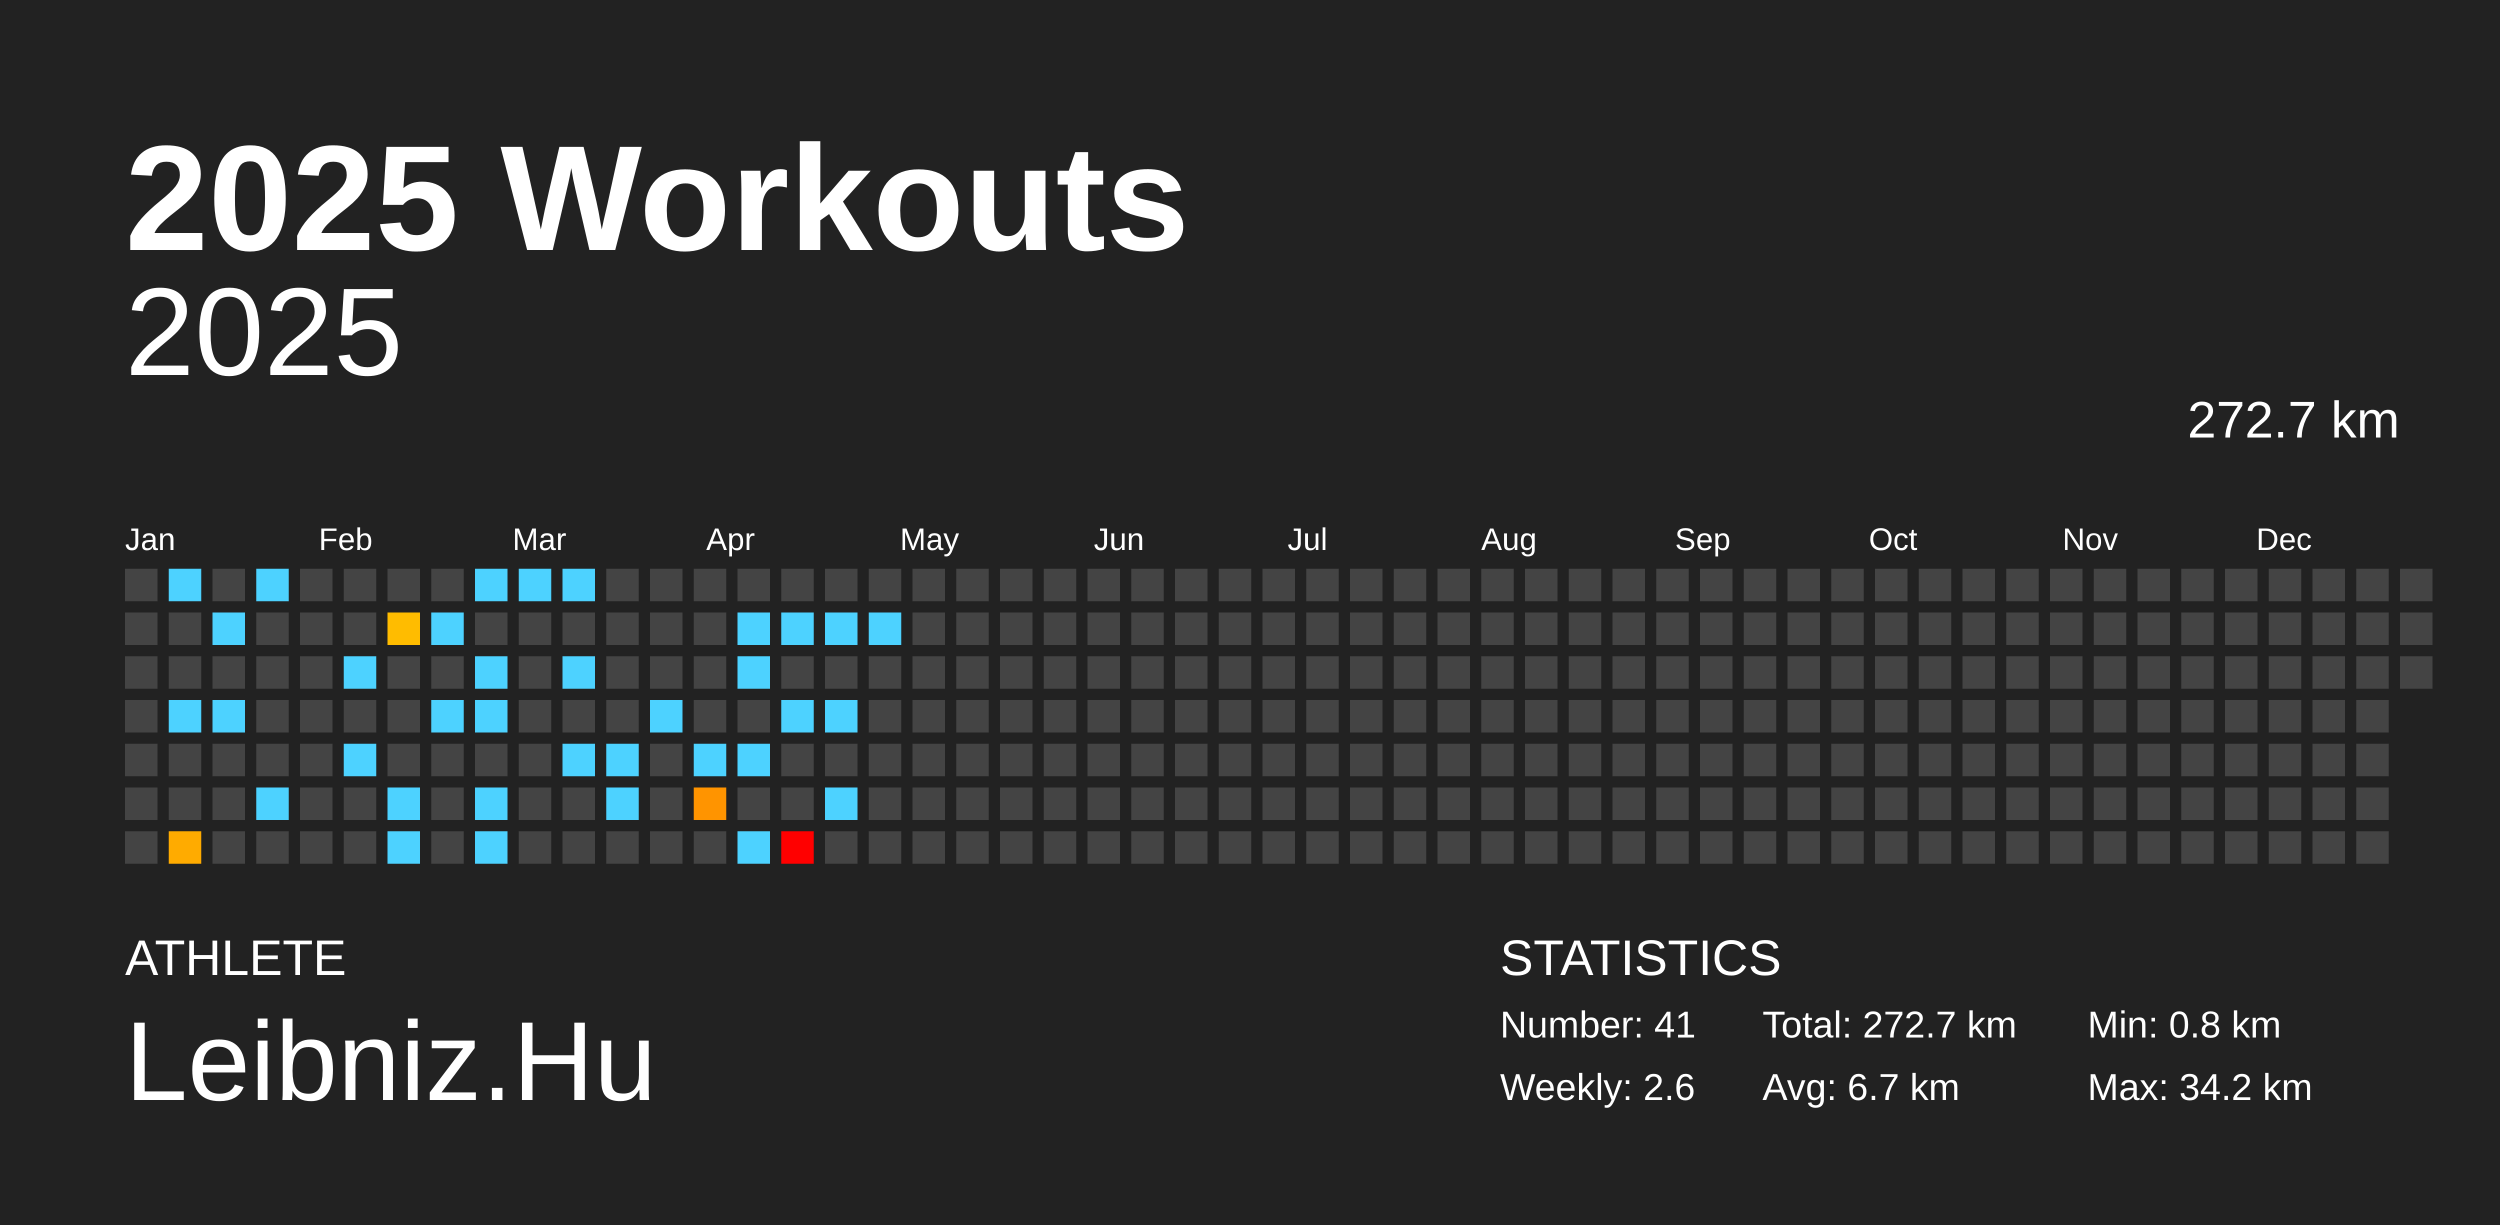
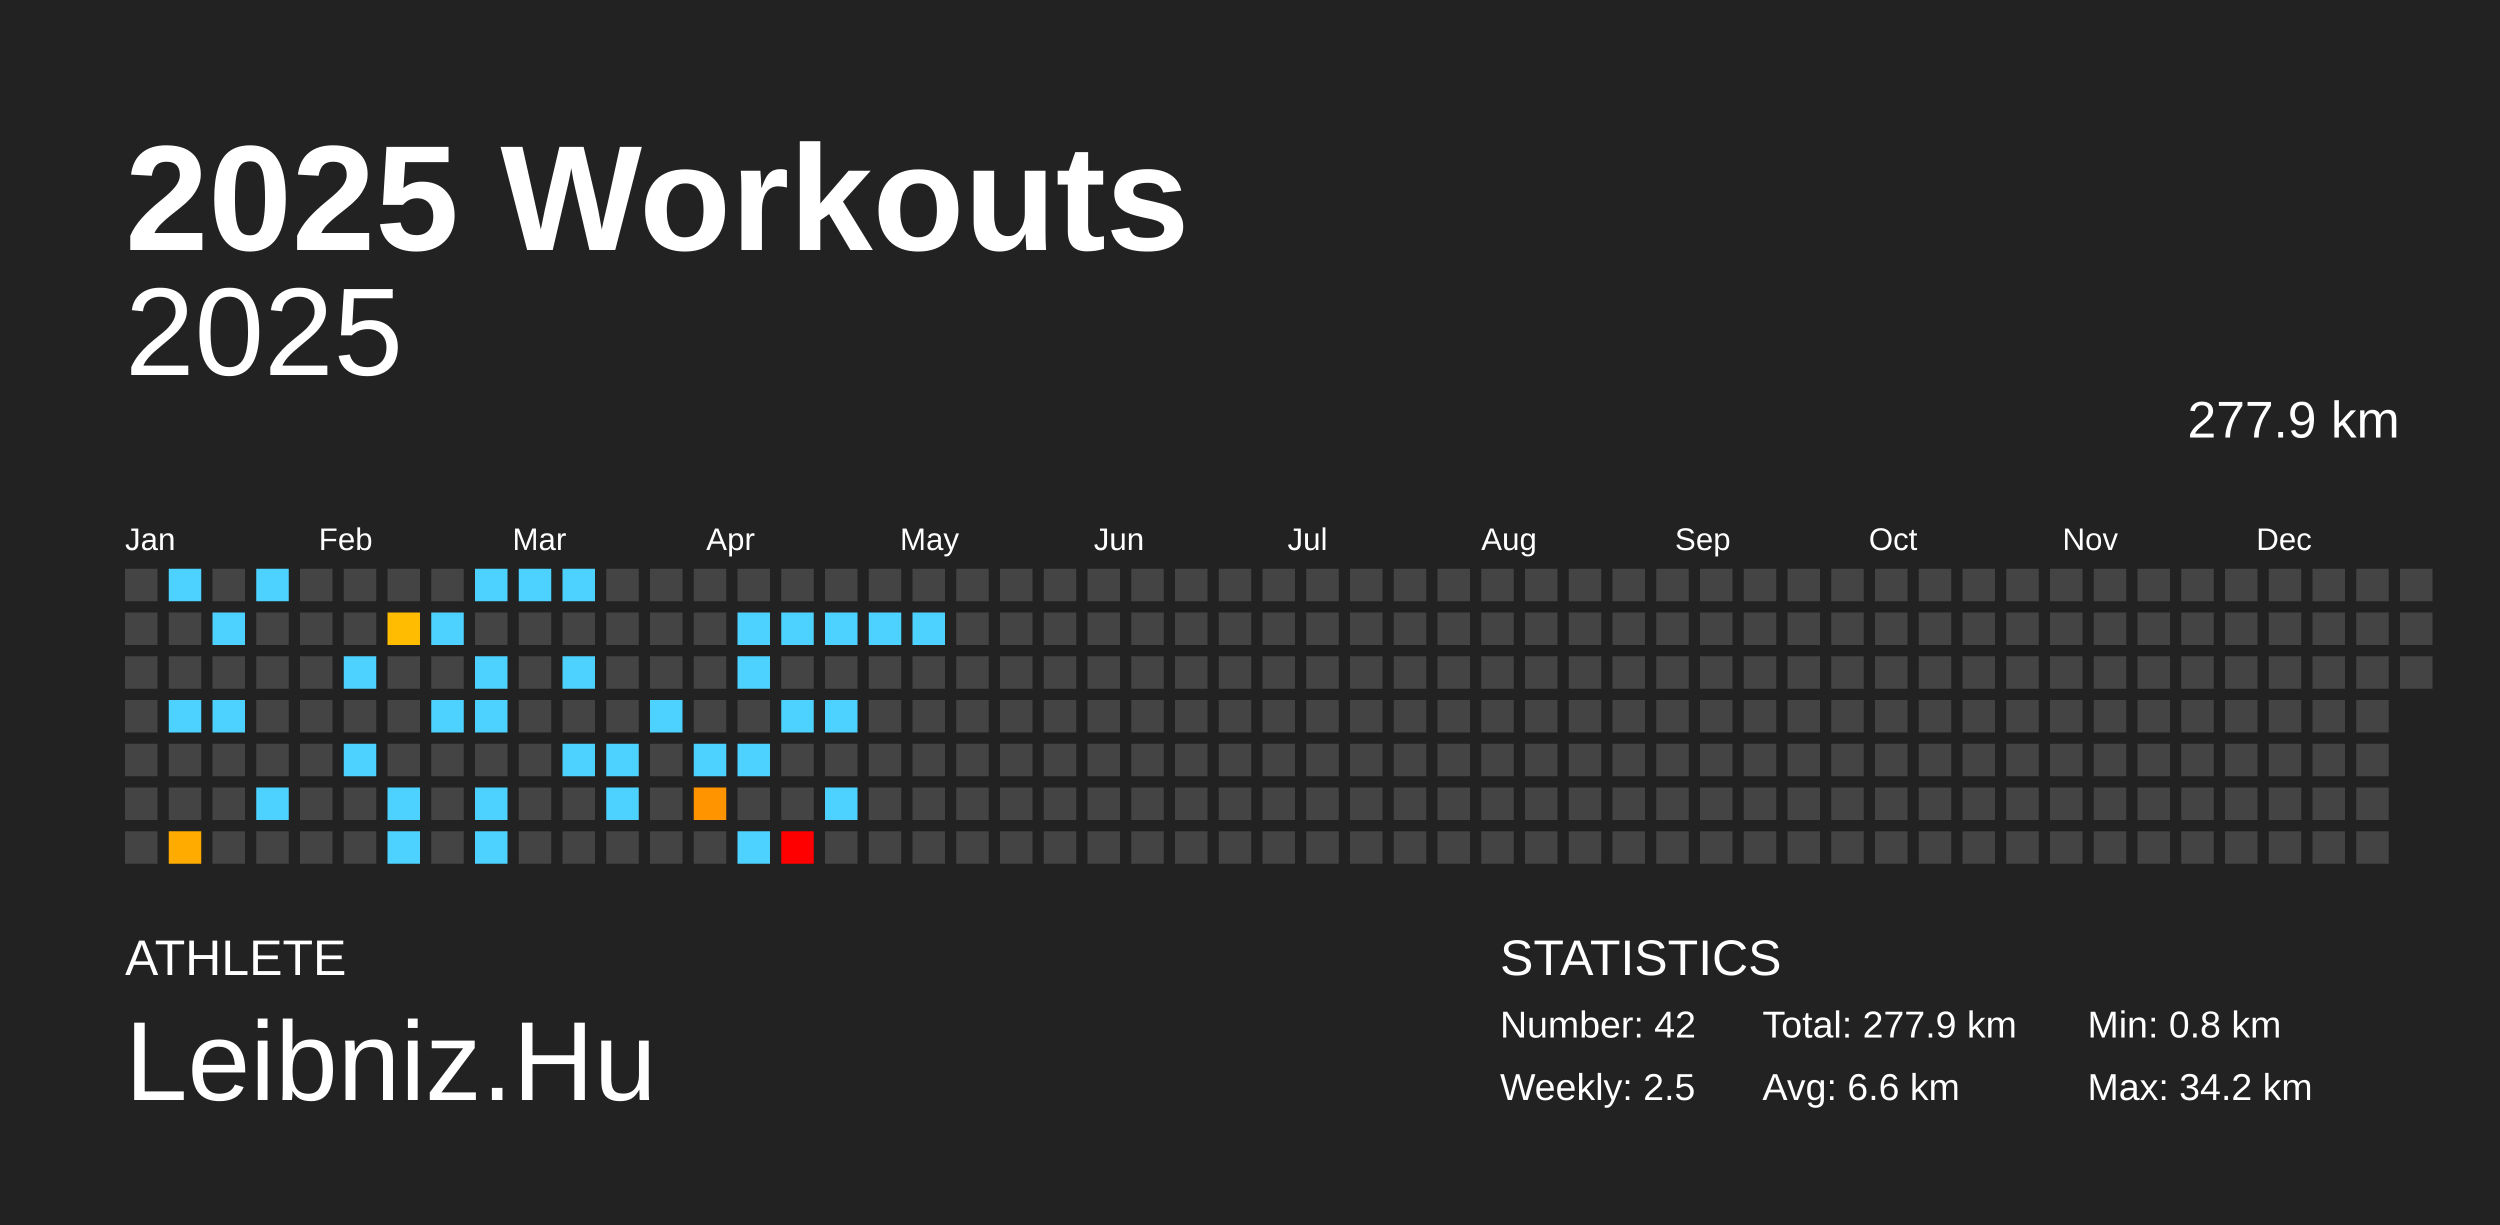
<svg xmlns="http://www.w3.org/2000/svg" baseProfile="full" height="98mm" version="1.1" viewBox="0,0,200,98" width="200mm">
  <defs />
  <rect fill="#222222" height="98" width="200" x="0" y="0" />
  <text fill="#FFFFFF" style="font-size:12px; font-family:Arial; font-weight:bold;" x="10" y="20">2025 Workouts</text>
  <text fill="#FFFFFF" style="font-size:4px; font-family:Arial" x="10" y="78">ATHLETE</text>
  <text fill="#FFFFFF" style="font-size:9px; font-family:Arial" x="10" y="88">Leibniz.Hu</text>
  <text fill="#FFFFFF" style="font-size:4px; font-family:Arial" x="120" y="78">STATISTICS</text>
-   <text fill="#FFFFFF" style="font-size:3px; font-family:Arial" x="120" y="83">Number: 41</text>
-   <text fill="#FFFFFF" style="font-size:3px; font-family:Arial" x="120" y="88">Weekly: 2.6</text>
-   <text fill="#FFFFFF" style="font-size:3px; font-family:Arial" x="141" y="83">Total: 272.7 km</text>
-   <text fill="#FFFFFF" style="font-size:3px; font-family:Arial" x="141" y="88">Avg: 6.7 km</text>
+   <text fill="#FFFFFF" style="font-size:3px; font-family:Arial" x="120" y="83">Number: 42</text>
+   <text fill="#FFFFFF" style="font-size:3px; font-family:Arial" x="120" y="88">Weekly: 2.5</text>
+   <text fill="#FFFFFF" style="font-size:3px; font-family:Arial" x="141" y="83">Total: 277.9 km</text>
+   <text fill="#FFFFFF" style="font-size:3px; font-family:Arial" x="141" y="88">Avg: 6.6 km</text>
  <text fill="#FFFFFF" style="font-size:3px; font-family:Arial" x="167" y="83">Min: 0.8 km</text>
  <text fill="#FFFFFF" style="font-size:3px; font-family:Arial" x="167" y="88">Max: 34.2 km</text>
  <text alignment-baseline="hanging" fill="#FFFFFF" style="font-size:10.0px; font-family:Arial;" x="10" y="30">2025</text>
-   <text alignment-baseline="hanging" fill="#FFFFFF" style="font-size:4.125px; font-family:Arial;" x="175" y="35">272.7 km</text>
+   <text alignment-baseline="hanging" fill="#FFFFFF" style="font-size:4.125px; font-family:Arial;" x="175" y="35">277.9 km</text>
  <text fill="#FFFFFF" style="font-size:2.5px; font-family:Arial" x="10.0" y="44">Jan</text>
  <text fill="#FFFFFF" style="font-size:2.5px; font-family:Arial" x="25.5" y="44">Feb</text>
  <text fill="#FFFFFF" style="font-size:2.5px; font-family:Arial" x="41.0" y="44">Mar</text>
  <text fill="#FFFFFF" style="font-size:2.5px; font-family:Arial" x="56.5" y="44">Apr</text>
  <text fill="#FFFFFF" style="font-size:2.5px; font-family:Arial" x="72.0" y="44">May</text>
  <text fill="#FFFFFF" style="font-size:2.5px; font-family:Arial" x="87.5" y="44">Jun</text>
  <text fill="#FFFFFF" style="font-size:2.5px; font-family:Arial" x="103.0" y="44">Jul</text>
  <text fill="#FFFFFF" style="font-size:2.5px; font-family:Arial" x="118.5" y="44">Aug</text>
  <text fill="#FFFFFF" style="font-size:2.5px; font-family:Arial" x="134.0" y="44">Sep</text>
  <text fill="#FFFFFF" style="font-size:2.5px; font-family:Arial" x="149.5" y="44">Oct</text>
  <text fill="#FFFFFF" style="font-size:2.5px; font-family:Arial" x="165.0" y="44">Nov</text>
  <text fill="#FFFFFF" style="font-size:2.5px; font-family:Arial" x="180.5" y="44">Dec</text>
  <rect fill="#444444" height="2.6" width="2.6" x="10.0" y="45.5" />
  <rect fill="#444444" height="2.6" width="2.6" x="10.0" y="49.0" />
  <rect fill="#444444" height="2.6" width="2.6" x="10.0" y="52.5" />
  <rect fill="#444444" height="2.6" width="2.6" x="10.0" y="56.0" />
  <rect fill="#444444" height="2.6" width="2.6" x="10.0" y="59.5" />
  <rect fill="#444444" height="2.6" width="2.6" x="10.0" y="63.0" />
  <rect fill="#444444" height="2.6" width="2.6" x="10.0" y="66.5" />
  <rect fill="#4dd2ff" height="2.6" width="2.6" x="13.5" y="45.5" />
  <rect fill="#444444" height="2.6" width="2.6" x="13.5" y="49.0" />
  <rect fill="#444444" height="2.6" width="2.6" x="13.5" y="52.5" />
  <rect fill="#4dd2ff" height="2.6" width="2.6" x="13.5" y="56.0" />
  <rect fill="#444444" height="2.6" width="2.6" x="13.5" y="59.5" />
  <rect fill="#444444" height="2.6" width="2.6" x="13.5" y="63.0" />
  <rect fill="#ffab00" height="2.6" width="2.6" x="13.5" y="66.5" />
  <rect fill="#444444" height="2.6" width="2.6" x="17.0" y="45.5" />
  <rect fill="#4dd2ff" height="2.6" width="2.6" x="17.0" y="49.0" />
  <rect fill="#444444" height="2.6" width="2.6" x="17.0" y="52.5" />
  <rect fill="#4dd2ff" height="2.6" width="2.6" x="17.0" y="56.0" />
  <rect fill="#444444" height="2.6" width="2.6" x="17.0" y="59.5" />
  <rect fill="#444444" height="2.6" width="2.6" x="17.0" y="63.0" />
  <rect fill="#444444" height="2.6" width="2.6" x="17.0" y="66.5" />
  <rect fill="#4dd2ff" height="2.6" width="2.6" x="20.5" y="45.5" />
  <rect fill="#444444" height="2.6" width="2.6" x="20.5" y="49.0" />
  <rect fill="#444444" height="2.6" width="2.6" x="20.5" y="52.5" />
  <rect fill="#444444" height="2.6" width="2.6" x="20.5" y="56.0" />
  <rect fill="#444444" height="2.6" width="2.6" x="20.5" y="59.5" />
  <rect fill="#4dd2ff" height="2.6" width="2.6" x="20.5" y="63.0" />
  <rect fill="#444444" height="2.6" width="2.6" x="20.5" y="66.5" />
  <rect fill="#444444" height="2.6" width="2.6" x="24.0" y="45.5" />
  <rect fill="#444444" height="2.6" width="2.6" x="24.0" y="49.0" />
  <rect fill="#444444" height="2.6" width="2.6" x="24.0" y="52.5" />
  <rect fill="#444444" height="2.6" width="2.6" x="24.0" y="56.0" />
  <rect fill="#444444" height="2.6" width="2.6" x="24.0" y="59.5" />
  <rect fill="#444444" height="2.6" width="2.6" x="24.0" y="63.0" />
  <rect fill="#444444" height="2.6" width="2.6" x="24.0" y="66.5" />
  <rect fill="#444444" height="2.6" width="2.6" x="27.5" y="45.5" />
  <rect fill="#444444" height="2.6" width="2.6" x="27.5" y="49.0" />
  <rect fill="#4dd2ff" height="2.6" width="2.6" x="27.5" y="52.5" />
  <rect fill="#444444" height="2.6" width="2.6" x="27.5" y="56.0" />
  <rect fill="#4dd2ff" height="2.6" width="2.6" x="27.5" y="59.5" />
  <rect fill="#444444" height="2.6" width="2.6" x="27.5" y="63.0" />
  <rect fill="#444444" height="2.6" width="2.6" x="27.5" y="66.5" />
  <rect fill="#444444" height="2.6" width="2.6" x="31.0" y="45.5" />
  <rect fill="#ffbc00" height="2.6" width="2.6" x="31.0" y="49.0" />
  <rect fill="#444444" height="2.6" width="2.6" x="31.0" y="52.5" />
  <rect fill="#444444" height="2.6" width="2.6" x="31.0" y="56.0" />
  <rect fill="#444444" height="2.6" width="2.6" x="31.0" y="59.5" />
  <rect fill="#4dd2ff" height="2.6" width="2.6" x="31.0" y="63.0" />
  <rect fill="#4dd2ff" height="2.6" width="2.6" x="31.0" y="66.5" />
  <rect fill="#444444" height="2.6" width="2.6" x="34.5" y="45.5" />
  <rect fill="#4dd2ff" height="2.6" width="2.6" x="34.5" y="49.0" />
  <rect fill="#444444" height="2.6" width="2.6" x="34.5" y="52.5" />
  <rect fill="#4dd2ff" height="2.6" width="2.6" x="34.5" y="56.0" />
  <rect fill="#444444" height="2.6" width="2.6" x="34.5" y="59.5" />
  <rect fill="#444444" height="2.6" width="2.6" x="34.5" y="63.0" />
  <rect fill="#444444" height="2.6" width="2.6" x="34.5" y="66.5" />
  <rect fill="#4dd2ff" height="2.6" width="2.6" x="38.0" y="45.5" />
  <rect fill="#444444" height="2.6" width="2.6" x="38.0" y="49.0" />
  <rect fill="#4dd2ff" height="2.6" width="2.6" x="38.0" y="52.5" />
  <rect fill="#4dd2ff" height="2.6" width="2.6" x="38.0" y="56.0" />
  <rect fill="#444444" height="2.6" width="2.6" x="38.0" y="59.5" />
  <rect fill="#4dd2ff" height="2.6" width="2.6" x="38.0" y="63.0" />
  <rect fill="#4dd2ff" height="2.6" width="2.6" x="38.0" y="66.5" />
  <rect fill="#4dd2ff" height="2.6" width="2.6" x="41.5" y="45.5" />
  <rect fill="#444444" height="2.6" width="2.6" x="41.5" y="49.0" />
  <rect fill="#444444" height="2.6" width="2.6" x="41.5" y="52.5" />
  <rect fill="#444444" height="2.6" width="2.6" x="41.5" y="56.0" />
  <rect fill="#444444" height="2.6" width="2.6" x="41.5" y="59.5" />
  <rect fill="#444444" height="2.6" width="2.6" x="41.5" y="63.0" />
  <rect fill="#444444" height="2.6" width="2.6" x="41.5" y="66.5" />
  <rect fill="#4dd2ff" height="2.6" width="2.6" x="45.0" y="45.5" />
  <rect fill="#444444" height="2.6" width="2.6" x="45.0" y="49.0" />
  <rect fill="#4dd2ff" height="2.6" width="2.6" x="45.0" y="52.5" />
  <rect fill="#444444" height="2.6" width="2.6" x="45.0" y="56.0" />
  <rect fill="#4dd2ff" height="2.6" width="2.6" x="45.0" y="59.5" />
  <rect fill="#444444" height="2.6" width="2.6" x="45.0" y="63.0" />
  <rect fill="#444444" height="2.6" width="2.6" x="45.0" y="66.5" />
  <rect fill="#444444" height="2.6" width="2.6" x="48.5" y="45.5" />
  <rect fill="#444444" height="2.6" width="2.6" x="48.5" y="49.0" />
  <rect fill="#444444" height="2.6" width="2.6" x="48.5" y="52.5" />
  <rect fill="#444444" height="2.6" width="2.6" x="48.5" y="56.0" />
  <rect fill="#4dd2ff" height="2.6" width="2.6" x="48.5" y="59.5" />
  <rect fill="#4dd2ff" height="2.6" width="2.6" x="48.5" y="63.0" />
  <rect fill="#444444" height="2.6" width="2.6" x="48.5" y="66.5" />
  <rect fill="#444444" height="2.6" width="2.6" x="52.0" y="45.5" />
  <rect fill="#444444" height="2.6" width="2.6" x="52.0" y="49.0" />
  <rect fill="#444444" height="2.6" width="2.6" x="52.0" y="52.5" />
  <rect fill="#4dd2ff" height="2.6" width="2.6" x="52.0" y="56.0" />
  <rect fill="#444444" height="2.6" width="2.6" x="52.0" y="59.5" />
  <rect fill="#444444" height="2.6" width="2.6" x="52.0" y="63.0" />
  <rect fill="#444444" height="2.6" width="2.6" x="52.0" y="66.5" />
  <rect fill="#444444" height="2.6" width="2.6" x="55.5" y="45.5" />
  <rect fill="#444444" height="2.6" width="2.6" x="55.5" y="49.0" />
  <rect fill="#444444" height="2.6" width="2.6" x="55.5" y="52.5" />
  <rect fill="#444444" height="2.6" width="2.6" x="55.5" y="56.0" />
  <rect fill="#4dd2ff" height="2.6" width="2.6" x="55.5" y="59.5" />
  <rect fill="#ff9400" height="2.6" width="2.6" x="55.5" y="63.0" />
  <rect fill="#444444" height="2.6" width="2.6" x="55.5" y="66.5" />
  <rect fill="#444444" height="2.6" width="2.6" x="59.0" y="45.5" />
  <rect fill="#4dd2ff" height="2.6" width="2.6" x="59.0" y="49.0" />
  <rect fill="#4dd2ff" height="2.6" width="2.6" x="59.0" y="52.5" />
  <rect fill="#444444" height="2.6" width="2.6" x="59.0" y="56.0" />
  <rect fill="#4dd2ff" height="2.6" width="2.6" x="59.0" y="59.5" />
  <rect fill="#444444" height="2.6" width="2.6" x="59.0" y="63.0" />
  <rect fill="#4dd2ff" height="2.6" width="2.6" x="59.0" y="66.5" />
  <rect fill="#444444" height="2.6" width="2.6" x="62.5" y="45.5" />
  <rect fill="#4dd2ff" height="2.6" width="2.6" x="62.5" y="49.0" />
  <rect fill="#444444" height="2.6" width="2.6" x="62.5" y="52.5" />
  <rect fill="#4dd2ff" height="2.6" width="2.6" x="62.5" y="56.0" />
  <rect fill="#444444" height="2.6" width="2.6" x="62.5" y="59.5" />
  <rect fill="#444444" height="2.6" width="2.6" x="62.5" y="63.0" />
  <rect fill="red" height="2.6" width="2.6" x="62.5" y="66.5" />
  <rect fill="#444444" height="2.6" width="2.6" x="66.0" y="45.5" />
  <rect fill="#4dd2ff" height="2.6" width="2.6" x="66.0" y="49.0" />
  <rect fill="#444444" height="2.6" width="2.6" x="66.0" y="52.5" />
  <rect fill="#4dd2ff" height="2.6" width="2.6" x="66.0" y="56.0" />
  <rect fill="#444444" height="2.6" width="2.6" x="66.0" y="59.5" />
  <rect fill="#4dd2ff" height="2.6" width="2.6" x="66.0" y="63.0" />
  <rect fill="#444444" height="2.6" width="2.6" x="66.0" y="66.5" />
  <rect fill="#444444" height="2.6" width="2.6" x="69.5" y="45.5" />
  <rect fill="#4dd2ff" height="2.6" width="2.6" x="69.5" y="49.0" />
  <rect fill="#444444" height="2.6" width="2.6" x="69.5" y="52.5" />
  <rect fill="#444444" height="2.6" width="2.6" x="69.5" y="56.0" />
  <rect fill="#444444" height="2.6" width="2.6" x="69.5" y="59.5" />
  <rect fill="#444444" height="2.6" width="2.6" x="69.5" y="63.0" />
  <rect fill="#444444" height="2.6" width="2.6" x="69.5" y="66.5" />
  <rect fill="#444444" height="2.6" width="2.6" x="73.0" y="45.5" />
-   <rect fill="#444444" height="2.6" width="2.6" x="73.0" y="49.0" />
+   <rect fill="#4dd2ff" height="2.6" width="2.6" x="73.0" y="49.0" />
  <rect fill="#444444" height="2.6" width="2.6" x="73.0" y="52.5" />
  <rect fill="#444444" height="2.6" width="2.6" x="73.0" y="56.0" />
  <rect fill="#444444" height="2.6" width="2.6" x="73.0" y="59.5" />
  <rect fill="#444444" height="2.6" width="2.6" x="73.0" y="63.0" />
  <rect fill="#444444" height="2.6" width="2.6" x="73.0" y="66.5" />
  <rect fill="#444444" height="2.6" width="2.6" x="76.5" y="45.5" />
  <rect fill="#444444" height="2.6" width="2.6" x="76.5" y="49.0" />
  <rect fill="#444444" height="2.6" width="2.6" x="76.5" y="52.5" />
  <rect fill="#444444" height="2.6" width="2.6" x="76.5" y="56.0" />
  <rect fill="#444444" height="2.6" width="2.6" x="76.5" y="59.5" />
  <rect fill="#444444" height="2.6" width="2.6" x="76.5" y="63.0" />
  <rect fill="#444444" height="2.6" width="2.6" x="76.5" y="66.5" />
  <rect fill="#444444" height="2.6" width="2.6" x="80.0" y="45.5" />
  <rect fill="#444444" height="2.6" width="2.6" x="80.0" y="49.0" />
  <rect fill="#444444" height="2.6" width="2.6" x="80.0" y="52.5" />
  <rect fill="#444444" height="2.6" width="2.6" x="80.0" y="56.0" />
  <rect fill="#444444" height="2.6" width="2.6" x="80.0" y="59.5" />
  <rect fill="#444444" height="2.6" width="2.6" x="80.0" y="63.0" />
  <rect fill="#444444" height="2.6" width="2.6" x="80.0" y="66.5" />
  <rect fill="#444444" height="2.6" width="2.6" x="83.5" y="45.5" />
  <rect fill="#444444" height="2.6" width="2.6" x="83.5" y="49.0" />
  <rect fill="#444444" height="2.6" width="2.6" x="83.5" y="52.5" />
  <rect fill="#444444" height="2.6" width="2.6" x="83.5" y="56.0" />
  <rect fill="#444444" height="2.6" width="2.6" x="83.5" y="59.5" />
  <rect fill="#444444" height="2.6" width="2.6" x="83.5" y="63.0" />
  <rect fill="#444444" height="2.6" width="2.6" x="83.5" y="66.5" />
  <rect fill="#444444" height="2.6" width="2.6" x="87.0" y="45.5" />
  <rect fill="#444444" height="2.6" width="2.6" x="87.0" y="49.0" />
  <rect fill="#444444" height="2.6" width="2.6" x="87.0" y="52.5" />
  <rect fill="#444444" height="2.6" width="2.6" x="87.0" y="56.0" />
  <rect fill="#444444" height="2.6" width="2.6" x="87.0" y="59.5" />
  <rect fill="#444444" height="2.6" width="2.6" x="87.0" y="63.0" />
  <rect fill="#444444" height="2.6" width="2.6" x="87.0" y="66.5" />
  <rect fill="#444444" height="2.6" width="2.6" x="90.5" y="45.5" />
  <rect fill="#444444" height="2.6" width="2.6" x="90.5" y="49.0" />
  <rect fill="#444444" height="2.6" width="2.6" x="90.5" y="52.5" />
  <rect fill="#444444" height="2.6" width="2.6" x="90.5" y="56.0" />
  <rect fill="#444444" height="2.6" width="2.6" x="90.5" y="59.5" />
  <rect fill="#444444" height="2.6" width="2.6" x="90.5" y="63.0" />
  <rect fill="#444444" height="2.6" width="2.6" x="90.5" y="66.5" />
  <rect fill="#444444" height="2.6" width="2.6" x="94.0" y="45.5" />
  <rect fill="#444444" height="2.6" width="2.6" x="94.0" y="49.0" />
  <rect fill="#444444" height="2.6" width="2.6" x="94.0" y="52.5" />
  <rect fill="#444444" height="2.6" width="2.6" x="94.0" y="56.0" />
  <rect fill="#444444" height="2.6" width="2.6" x="94.0" y="59.5" />
  <rect fill="#444444" height="2.6" width="2.6" x="94.0" y="63.0" />
  <rect fill="#444444" height="2.6" width="2.6" x="94.0" y="66.5" />
  <rect fill="#444444" height="2.6" width="2.6" x="97.5" y="45.5" />
  <rect fill="#444444" height="2.6" width="2.6" x="97.5" y="49.0" />
  <rect fill="#444444" height="2.6" width="2.6" x="97.5" y="52.5" />
  <rect fill="#444444" height="2.6" width="2.6" x="97.5" y="56.0" />
  <rect fill="#444444" height="2.6" width="2.6" x="97.5" y="59.5" />
  <rect fill="#444444" height="2.6" width="2.6" x="97.5" y="63.0" />
  <rect fill="#444444" height="2.6" width="2.6" x="97.5" y="66.5" />
  <rect fill="#444444" height="2.6" width="2.6" x="101.0" y="45.5" />
  <rect fill="#444444" height="2.6" width="2.6" x="101.0" y="49.0" />
  <rect fill="#444444" height="2.6" width="2.6" x="101.0" y="52.5" />
  <rect fill="#444444" height="2.6" width="2.6" x="101.0" y="56.0" />
  <rect fill="#444444" height="2.6" width="2.6" x="101.0" y="59.5" />
  <rect fill="#444444" height="2.6" width="2.6" x="101.0" y="63.0" />
  <rect fill="#444444" height="2.6" width="2.6" x="101.0" y="66.5" />
  <rect fill="#444444" height="2.6" width="2.6" x="104.5" y="45.5" />
  <rect fill="#444444" height="2.6" width="2.6" x="104.5" y="49.0" />
  <rect fill="#444444" height="2.6" width="2.6" x="104.5" y="52.5" />
  <rect fill="#444444" height="2.6" width="2.6" x="104.5" y="56.0" />
  <rect fill="#444444" height="2.6" width="2.6" x="104.5" y="59.5" />
  <rect fill="#444444" height="2.6" width="2.6" x="104.5" y="63.0" />
  <rect fill="#444444" height="2.6" width="2.6" x="104.5" y="66.5" />
  <rect fill="#444444" height="2.6" width="2.6" x="108.0" y="45.5" />
  <rect fill="#444444" height="2.6" width="2.6" x="108.0" y="49.0" />
  <rect fill="#444444" height="2.6" width="2.6" x="108.0" y="52.5" />
  <rect fill="#444444" height="2.6" width="2.6" x="108.0" y="56.0" />
  <rect fill="#444444" height="2.6" width="2.6" x="108.0" y="59.5" />
  <rect fill="#444444" height="2.6" width="2.6" x="108.0" y="63.0" />
  <rect fill="#444444" height="2.6" width="2.6" x="108.0" y="66.5" />
  <rect fill="#444444" height="2.6" width="2.6" x="111.5" y="45.5" />
  <rect fill="#444444" height="2.6" width="2.6" x="111.5" y="49.0" />
  <rect fill="#444444" height="2.6" width="2.6" x="111.5" y="52.5" />
  <rect fill="#444444" height="2.6" width="2.6" x="111.5" y="56.0" />
  <rect fill="#444444" height="2.6" width="2.6" x="111.5" y="59.5" />
  <rect fill="#444444" height="2.6" width="2.6" x="111.5" y="63.0" />
  <rect fill="#444444" height="2.6" width="2.6" x="111.5" y="66.5" />
  <rect fill="#444444" height="2.6" width="2.6" x="115.0" y="45.5" />
  <rect fill="#444444" height="2.6" width="2.6" x="115.0" y="49.0" />
  <rect fill="#444444" height="2.6" width="2.6" x="115.0" y="52.5" />
  <rect fill="#444444" height="2.6" width="2.6" x="115.0" y="56.0" />
  <rect fill="#444444" height="2.6" width="2.6" x="115.0" y="59.5" />
  <rect fill="#444444" height="2.6" width="2.6" x="115.0" y="63.0" />
  <rect fill="#444444" height="2.6" width="2.6" x="115.0" y="66.5" />
  <rect fill="#444444" height="2.6" width="2.6" x="118.5" y="45.5" />
  <rect fill="#444444" height="2.6" width="2.6" x="118.5" y="49.0" />
  <rect fill="#444444" height="2.6" width="2.6" x="118.5" y="52.5" />
  <rect fill="#444444" height="2.6" width="2.6" x="118.5" y="56.0" />
  <rect fill="#444444" height="2.6" width="2.6" x="118.5" y="59.5" />
  <rect fill="#444444" height="2.6" width="2.6" x="118.5" y="63.0" />
  <rect fill="#444444" height="2.6" width="2.6" x="118.5" y="66.5" />
  <rect fill="#444444" height="2.6" width="2.6" x="122.0" y="45.5" />
  <rect fill="#444444" height="2.6" width="2.6" x="122.0" y="49.0" />
  <rect fill="#444444" height="2.6" width="2.6" x="122.0" y="52.5" />
  <rect fill="#444444" height="2.6" width="2.6" x="122.0" y="56.0" />
  <rect fill="#444444" height="2.6" width="2.6" x="122.0" y="59.5" />
  <rect fill="#444444" height="2.6" width="2.6" x="122.0" y="63.0" />
  <rect fill="#444444" height="2.6" width="2.6" x="122.0" y="66.5" />
  <rect fill="#444444" height="2.6" width="2.6" x="125.5" y="45.5" />
  <rect fill="#444444" height="2.6" width="2.6" x="125.5" y="49.0" />
  <rect fill="#444444" height="2.6" width="2.6" x="125.5" y="52.5" />
  <rect fill="#444444" height="2.6" width="2.6" x="125.5" y="56.0" />
  <rect fill="#444444" height="2.6" width="2.6" x="125.5" y="59.5" />
  <rect fill="#444444" height="2.6" width="2.6" x="125.5" y="63.0" />
  <rect fill="#444444" height="2.6" width="2.6" x="125.5" y="66.5" />
  <rect fill="#444444" height="2.6" width="2.6" x="129.0" y="45.5" />
  <rect fill="#444444" height="2.6" width="2.6" x="129.0" y="49.0" />
  <rect fill="#444444" height="2.6" width="2.6" x="129.0" y="52.5" />
  <rect fill="#444444" height="2.6" width="2.6" x="129.0" y="56.0" />
  <rect fill="#444444" height="2.6" width="2.6" x="129.0" y="59.5" />
  <rect fill="#444444" height="2.6" width="2.6" x="129.0" y="63.0" />
  <rect fill="#444444" height="2.6" width="2.6" x="129.0" y="66.5" />
  <rect fill="#444444" height="2.6" width="2.6" x="132.5" y="45.5" />
  <rect fill="#444444" height="2.6" width="2.6" x="132.5" y="49.0" />
  <rect fill="#444444" height="2.6" width="2.6" x="132.5" y="52.5" />
  <rect fill="#444444" height="2.6" width="2.6" x="132.5" y="56.0" />
  <rect fill="#444444" height="2.6" width="2.6" x="132.5" y="59.5" />
  <rect fill="#444444" height="2.6" width="2.6" x="132.5" y="63.0" />
  <rect fill="#444444" height="2.6" width="2.6" x="132.5" y="66.5" />
  <rect fill="#444444" height="2.6" width="2.6" x="136.0" y="45.5" />
  <rect fill="#444444" height="2.6" width="2.6" x="136.0" y="49.0" />
  <rect fill="#444444" height="2.6" width="2.6" x="136.0" y="52.5" />
  <rect fill="#444444" height="2.6" width="2.6" x="136.0" y="56.0" />
  <rect fill="#444444" height="2.6" width="2.6" x="136.0" y="59.5" />
  <rect fill="#444444" height="2.6" width="2.6" x="136.0" y="63.0" />
  <rect fill="#444444" height="2.6" width="2.6" x="136.0" y="66.5" />
  <rect fill="#444444" height="2.6" width="2.6" x="139.5" y="45.5" />
  <rect fill="#444444" height="2.6" width="2.6" x="139.5" y="49.0" />
  <rect fill="#444444" height="2.6" width="2.6" x="139.5" y="52.5" />
  <rect fill="#444444" height="2.6" width="2.6" x="139.5" y="56.0" />
  <rect fill="#444444" height="2.6" width="2.6" x="139.5" y="59.5" />
  <rect fill="#444444" height="2.6" width="2.6" x="139.5" y="63.0" />
  <rect fill="#444444" height="2.6" width="2.6" x="139.5" y="66.5" />
  <rect fill="#444444" height="2.6" width="2.6" x="143.0" y="45.5" />
  <rect fill="#444444" height="2.6" width="2.6" x="143.0" y="49.0" />
  <rect fill="#444444" height="2.6" width="2.6" x="143.0" y="52.5" />
  <rect fill="#444444" height="2.6" width="2.6" x="143.0" y="56.0" />
  <rect fill="#444444" height="2.6" width="2.6" x="143.0" y="59.5" />
  <rect fill="#444444" height="2.6" width="2.6" x="143.0" y="63.0" />
  <rect fill="#444444" height="2.6" width="2.6" x="143.0" y="66.5" />
  <rect fill="#444444" height="2.6" width="2.6" x="146.5" y="45.5" />
  <rect fill="#444444" height="2.6" width="2.6" x="146.5" y="49.0" />
  <rect fill="#444444" height="2.6" width="2.6" x="146.5" y="52.5" />
  <rect fill="#444444" height="2.6" width="2.6" x="146.5" y="56.0" />
  <rect fill="#444444" height="2.6" width="2.6" x="146.5" y="59.5" />
  <rect fill="#444444" height="2.6" width="2.6" x="146.5" y="63.0" />
  <rect fill="#444444" height="2.6" width="2.6" x="146.5" y="66.5" />
  <rect fill="#444444" height="2.6" width="2.6" x="150.0" y="45.5" />
  <rect fill="#444444" height="2.6" width="2.6" x="150.0" y="49.0" />
  <rect fill="#444444" height="2.6" width="2.6" x="150.0" y="52.5" />
  <rect fill="#444444" height="2.6" width="2.6" x="150.0" y="56.0" />
  <rect fill="#444444" height="2.6" width="2.6" x="150.0" y="59.5" />
  <rect fill="#444444" height="2.6" width="2.6" x="150.0" y="63.0" />
  <rect fill="#444444" height="2.6" width="2.6" x="150.0" y="66.5" />
  <rect fill="#444444" height="2.6" width="2.6" x="153.5" y="45.5" />
  <rect fill="#444444" height="2.6" width="2.6" x="153.5" y="49.0" />
  <rect fill="#444444" height="2.6" width="2.6" x="153.5" y="52.5" />
  <rect fill="#444444" height="2.6" width="2.6" x="153.5" y="56.0" />
  <rect fill="#444444" height="2.6" width="2.6" x="153.5" y="59.5" />
  <rect fill="#444444" height="2.6" width="2.6" x="153.5" y="63.0" />
  <rect fill="#444444" height="2.6" width="2.6" x="153.5" y="66.5" />
  <rect fill="#444444" height="2.6" width="2.6" x="157.0" y="45.5" />
  <rect fill="#444444" height="2.6" width="2.6" x="157.0" y="49.0" />
  <rect fill="#444444" height="2.6" width="2.6" x="157.0" y="52.5" />
  <rect fill="#444444" height="2.6" width="2.6" x="157.0" y="56.0" />
  <rect fill="#444444" height="2.6" width="2.6" x="157.0" y="59.5" />
  <rect fill="#444444" height="2.6" width="2.6" x="157.0" y="63.0" />
  <rect fill="#444444" height="2.6" width="2.6" x="157.0" y="66.5" />
  <rect fill="#444444" height="2.6" width="2.6" x="160.5" y="45.5" />
  <rect fill="#444444" height="2.6" width="2.6" x="160.5" y="49.0" />
  <rect fill="#444444" height="2.6" width="2.6" x="160.5" y="52.5" />
  <rect fill="#444444" height="2.6" width="2.6" x="160.5" y="56.0" />
  <rect fill="#444444" height="2.6" width="2.6" x="160.5" y="59.5" />
  <rect fill="#444444" height="2.6" width="2.6" x="160.5" y="63.0" />
  <rect fill="#444444" height="2.6" width="2.6" x="160.5" y="66.5" />
  <rect fill="#444444" height="2.6" width="2.6" x="164.0" y="45.5" />
  <rect fill="#444444" height="2.6" width="2.6" x="164.0" y="49.0" />
  <rect fill="#444444" height="2.6" width="2.6" x="164.0" y="52.5" />
  <rect fill="#444444" height="2.6" width="2.6" x="164.0" y="56.0" />
  <rect fill="#444444" height="2.6" width="2.6" x="164.0" y="59.5" />
  <rect fill="#444444" height="2.6" width="2.6" x="164.0" y="63.0" />
  <rect fill="#444444" height="2.6" width="2.6" x="164.0" y="66.5" />
  <rect fill="#444444" height="2.6" width="2.6" x="167.5" y="45.5" />
  <rect fill="#444444" height="2.6" width="2.6" x="167.5" y="49.0" />
  <rect fill="#444444" height="2.6" width="2.6" x="167.5" y="52.5" />
  <rect fill="#444444" height="2.6" width="2.6" x="167.5" y="56.0" />
  <rect fill="#444444" height="2.6" width="2.6" x="167.5" y="59.5" />
  <rect fill="#444444" height="2.6" width="2.6" x="167.5" y="63.0" />
  <rect fill="#444444" height="2.6" width="2.6" x="167.5" y="66.5" />
  <rect fill="#444444" height="2.6" width="2.6" x="171.0" y="45.5" />
  <rect fill="#444444" height="2.6" width="2.6" x="171.0" y="49.0" />
  <rect fill="#444444" height="2.6" width="2.6" x="171.0" y="52.5" />
  <rect fill="#444444" height="2.6" width="2.6" x="171.0" y="56.0" />
  <rect fill="#444444" height="2.6" width="2.6" x="171.0" y="59.5" />
  <rect fill="#444444" height="2.6" width="2.6" x="171.0" y="63.0" />
  <rect fill="#444444" height="2.6" width="2.6" x="171.0" y="66.5" />
  <rect fill="#444444" height="2.6" width="2.6" x="174.5" y="45.5" />
  <rect fill="#444444" height="2.6" width="2.6" x="174.5" y="49.0" />
  <rect fill="#444444" height="2.6" width="2.6" x="174.5" y="52.5" />
  <rect fill="#444444" height="2.6" width="2.6" x="174.5" y="56.0" />
  <rect fill="#444444" height="2.6" width="2.6" x="174.5" y="59.5" />
  <rect fill="#444444" height="2.6" width="2.6" x="174.5" y="63.0" />
  <rect fill="#444444" height="2.6" width="2.6" x="174.5" y="66.5" />
  <rect fill="#444444" height="2.6" width="2.6" x="178.0" y="45.5" />
  <rect fill="#444444" height="2.6" width="2.6" x="178.0" y="49.0" />
  <rect fill="#444444" height="2.6" width="2.6" x="178.0" y="52.5" />
  <rect fill="#444444" height="2.6" width="2.6" x="178.0" y="56.0" />
  <rect fill="#444444" height="2.6" width="2.6" x="178.0" y="59.5" />
  <rect fill="#444444" height="2.6" width="2.6" x="178.0" y="63.0" />
  <rect fill="#444444" height="2.6" width="2.6" x="178.0" y="66.5" />
  <rect fill="#444444" height="2.6" width="2.6" x="181.5" y="45.5" />
  <rect fill="#444444" height="2.6" width="2.6" x="181.5" y="49.0" />
  <rect fill="#444444" height="2.6" width="2.6" x="181.5" y="52.5" />
  <rect fill="#444444" height="2.6" width="2.6" x="181.5" y="56.0" />
  <rect fill="#444444" height="2.6" width="2.6" x="181.5" y="59.5" />
  <rect fill="#444444" height="2.6" width="2.6" x="181.5" y="63.0" />
  <rect fill="#444444" height="2.6" width="2.6" x="181.5" y="66.5" />
  <rect fill="#444444" height="2.6" width="2.6" x="185.0" y="45.5" />
  <rect fill="#444444" height="2.6" width="2.6" x="185.0" y="49.0" />
  <rect fill="#444444" height="2.6" width="2.6" x="185.0" y="52.5" />
  <rect fill="#444444" height="2.6" width="2.6" x="185.0" y="56.0" />
  <rect fill="#444444" height="2.6" width="2.6" x="185.0" y="59.5" />
  <rect fill="#444444" height="2.6" width="2.6" x="185.0" y="63.0" />
  <rect fill="#444444" height="2.6" width="2.6" x="185.0" y="66.5" />
  <rect fill="#444444" height="2.6" width="2.6" x="188.5" y="45.5" />
  <rect fill="#444444" height="2.6" width="2.6" x="188.5" y="49.0" />
  <rect fill="#444444" height="2.6" width="2.6" x="188.5" y="52.5" />
  <rect fill="#444444" height="2.6" width="2.6" x="188.5" y="56.0" />
  <rect fill="#444444" height="2.6" width="2.6" x="188.5" y="59.5" />
  <rect fill="#444444" height="2.6" width="2.6" x="188.5" y="63.0" />
  <rect fill="#444444" height="2.6" width="2.6" x="188.5" y="66.5" />
  <rect fill="#444444" height="2.6" width="2.6" x="192.0" y="45.5" />
  <rect fill="#444444" height="2.6" width="2.6" x="192.0" y="49.0" />
  <rect fill="#444444" height="2.6" width="2.6" x="192.0" y="52.5" />
</svg>
